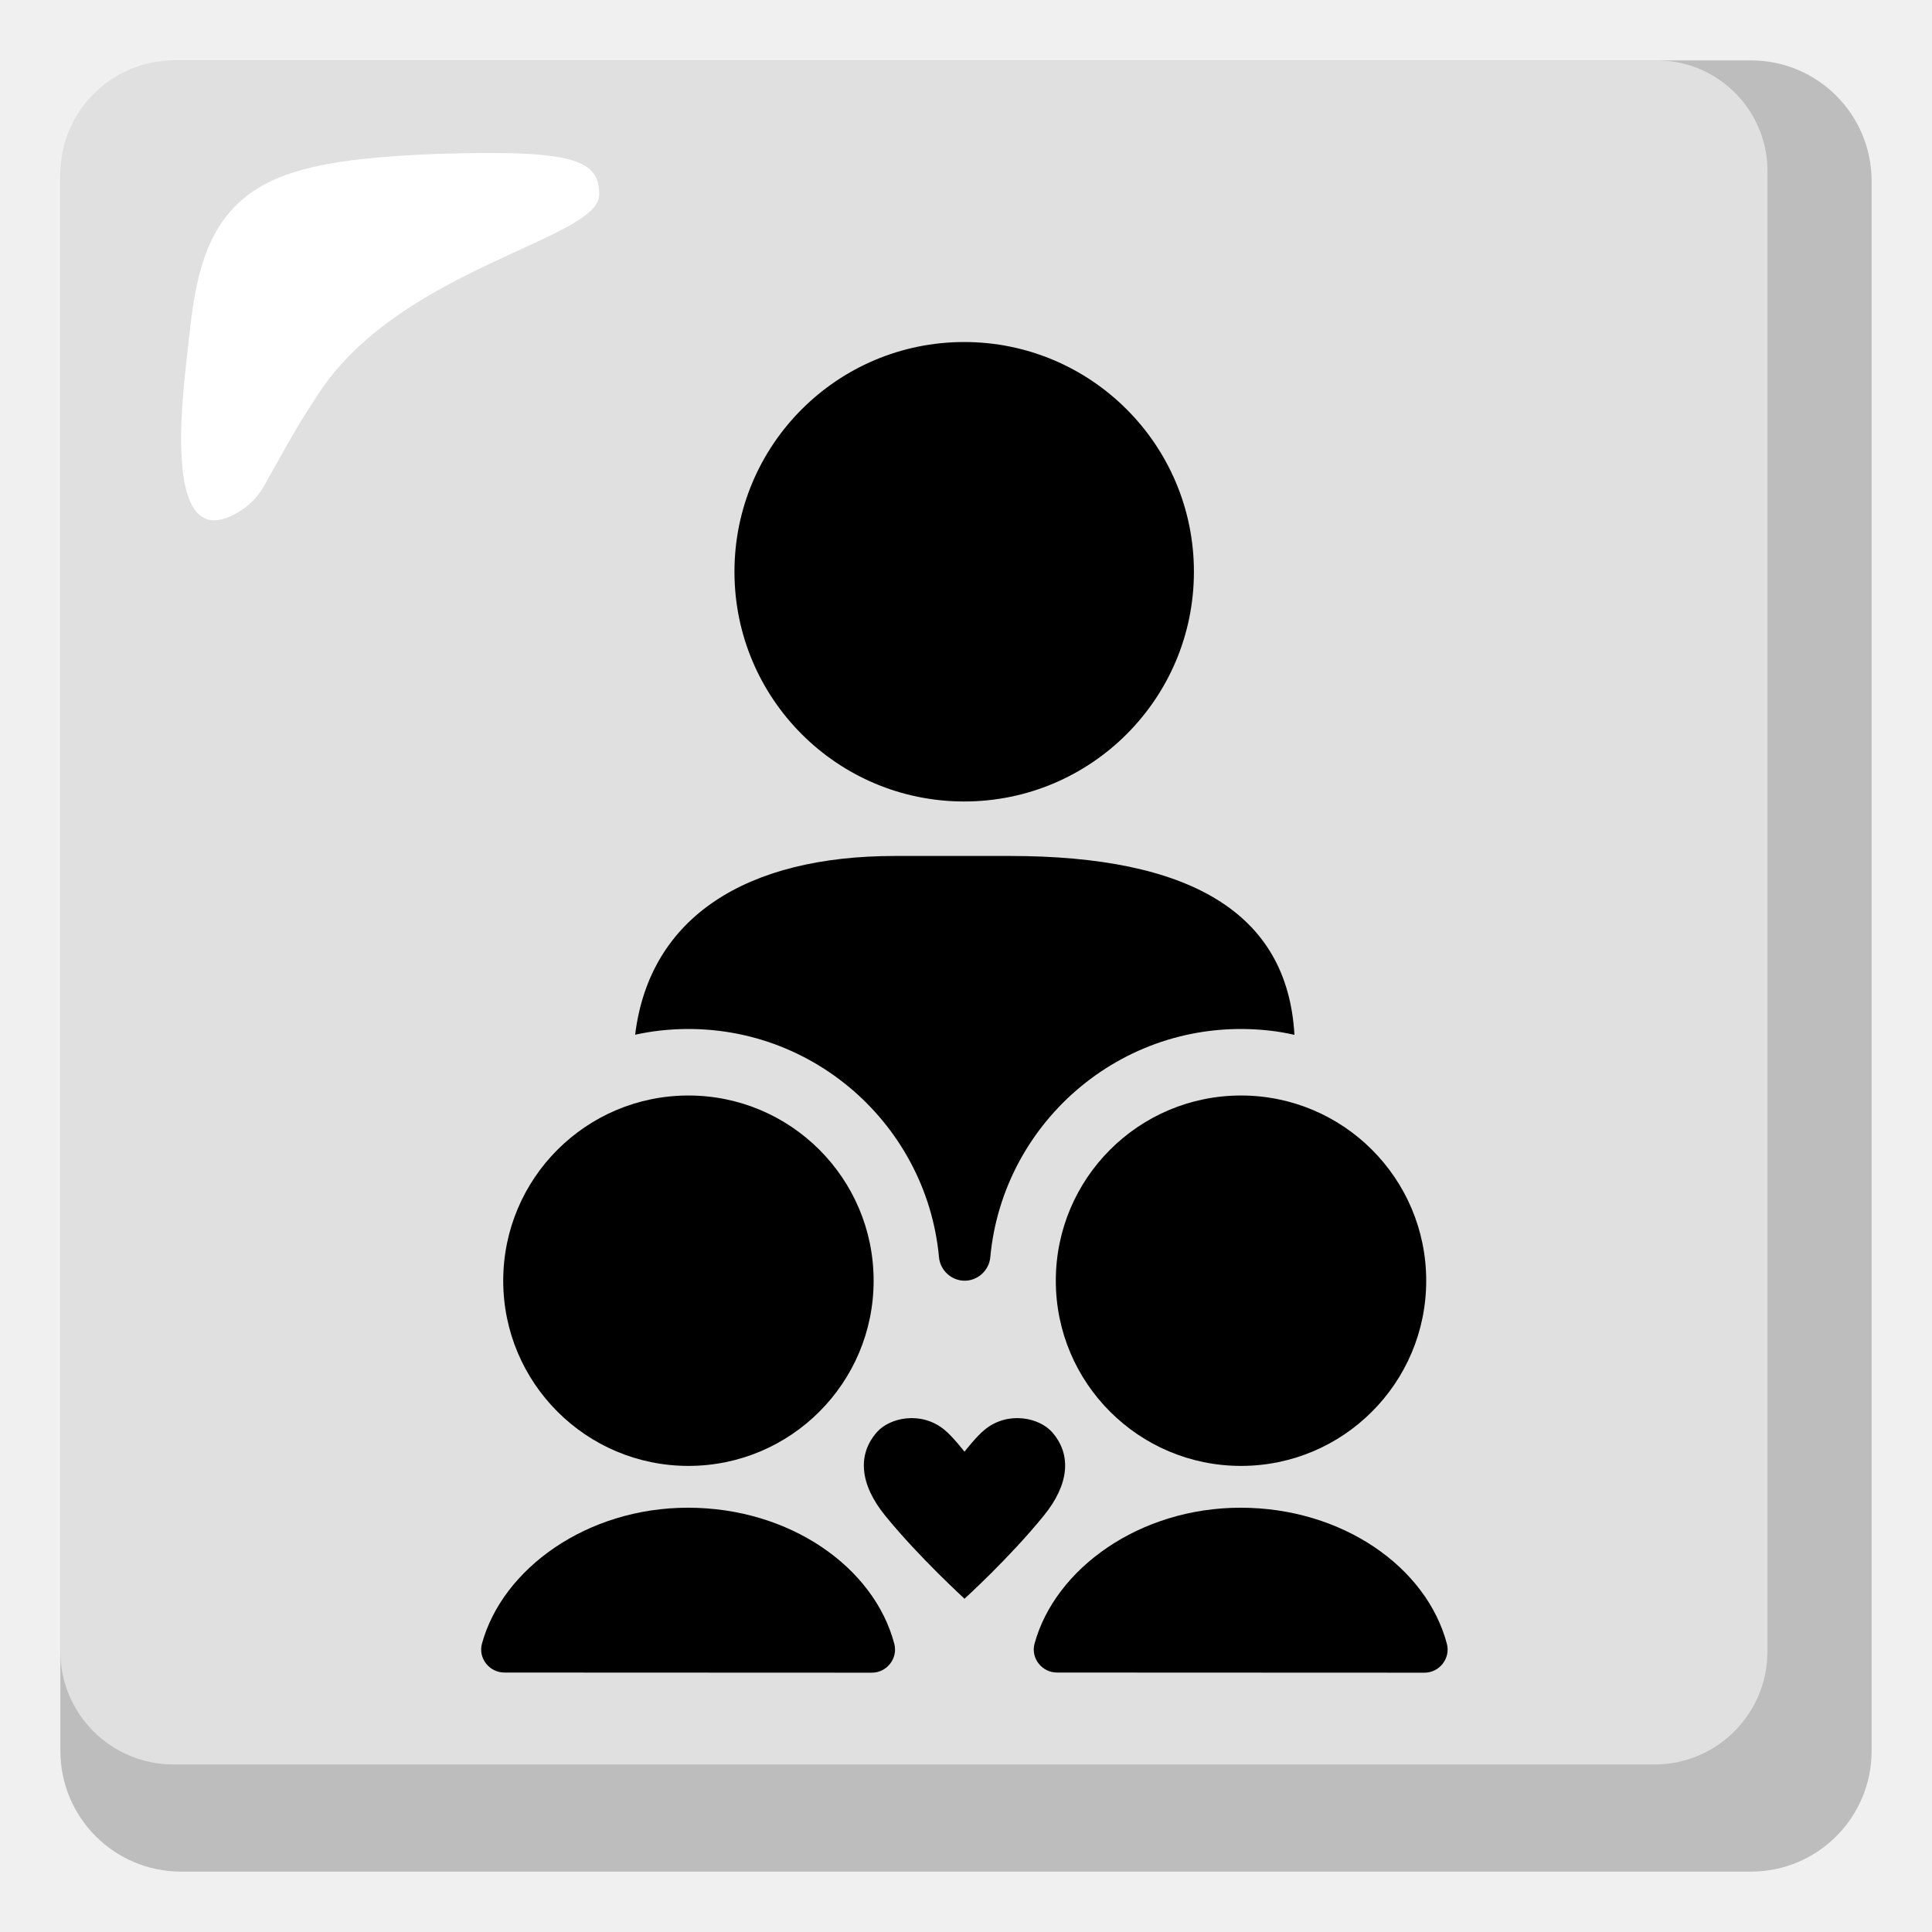
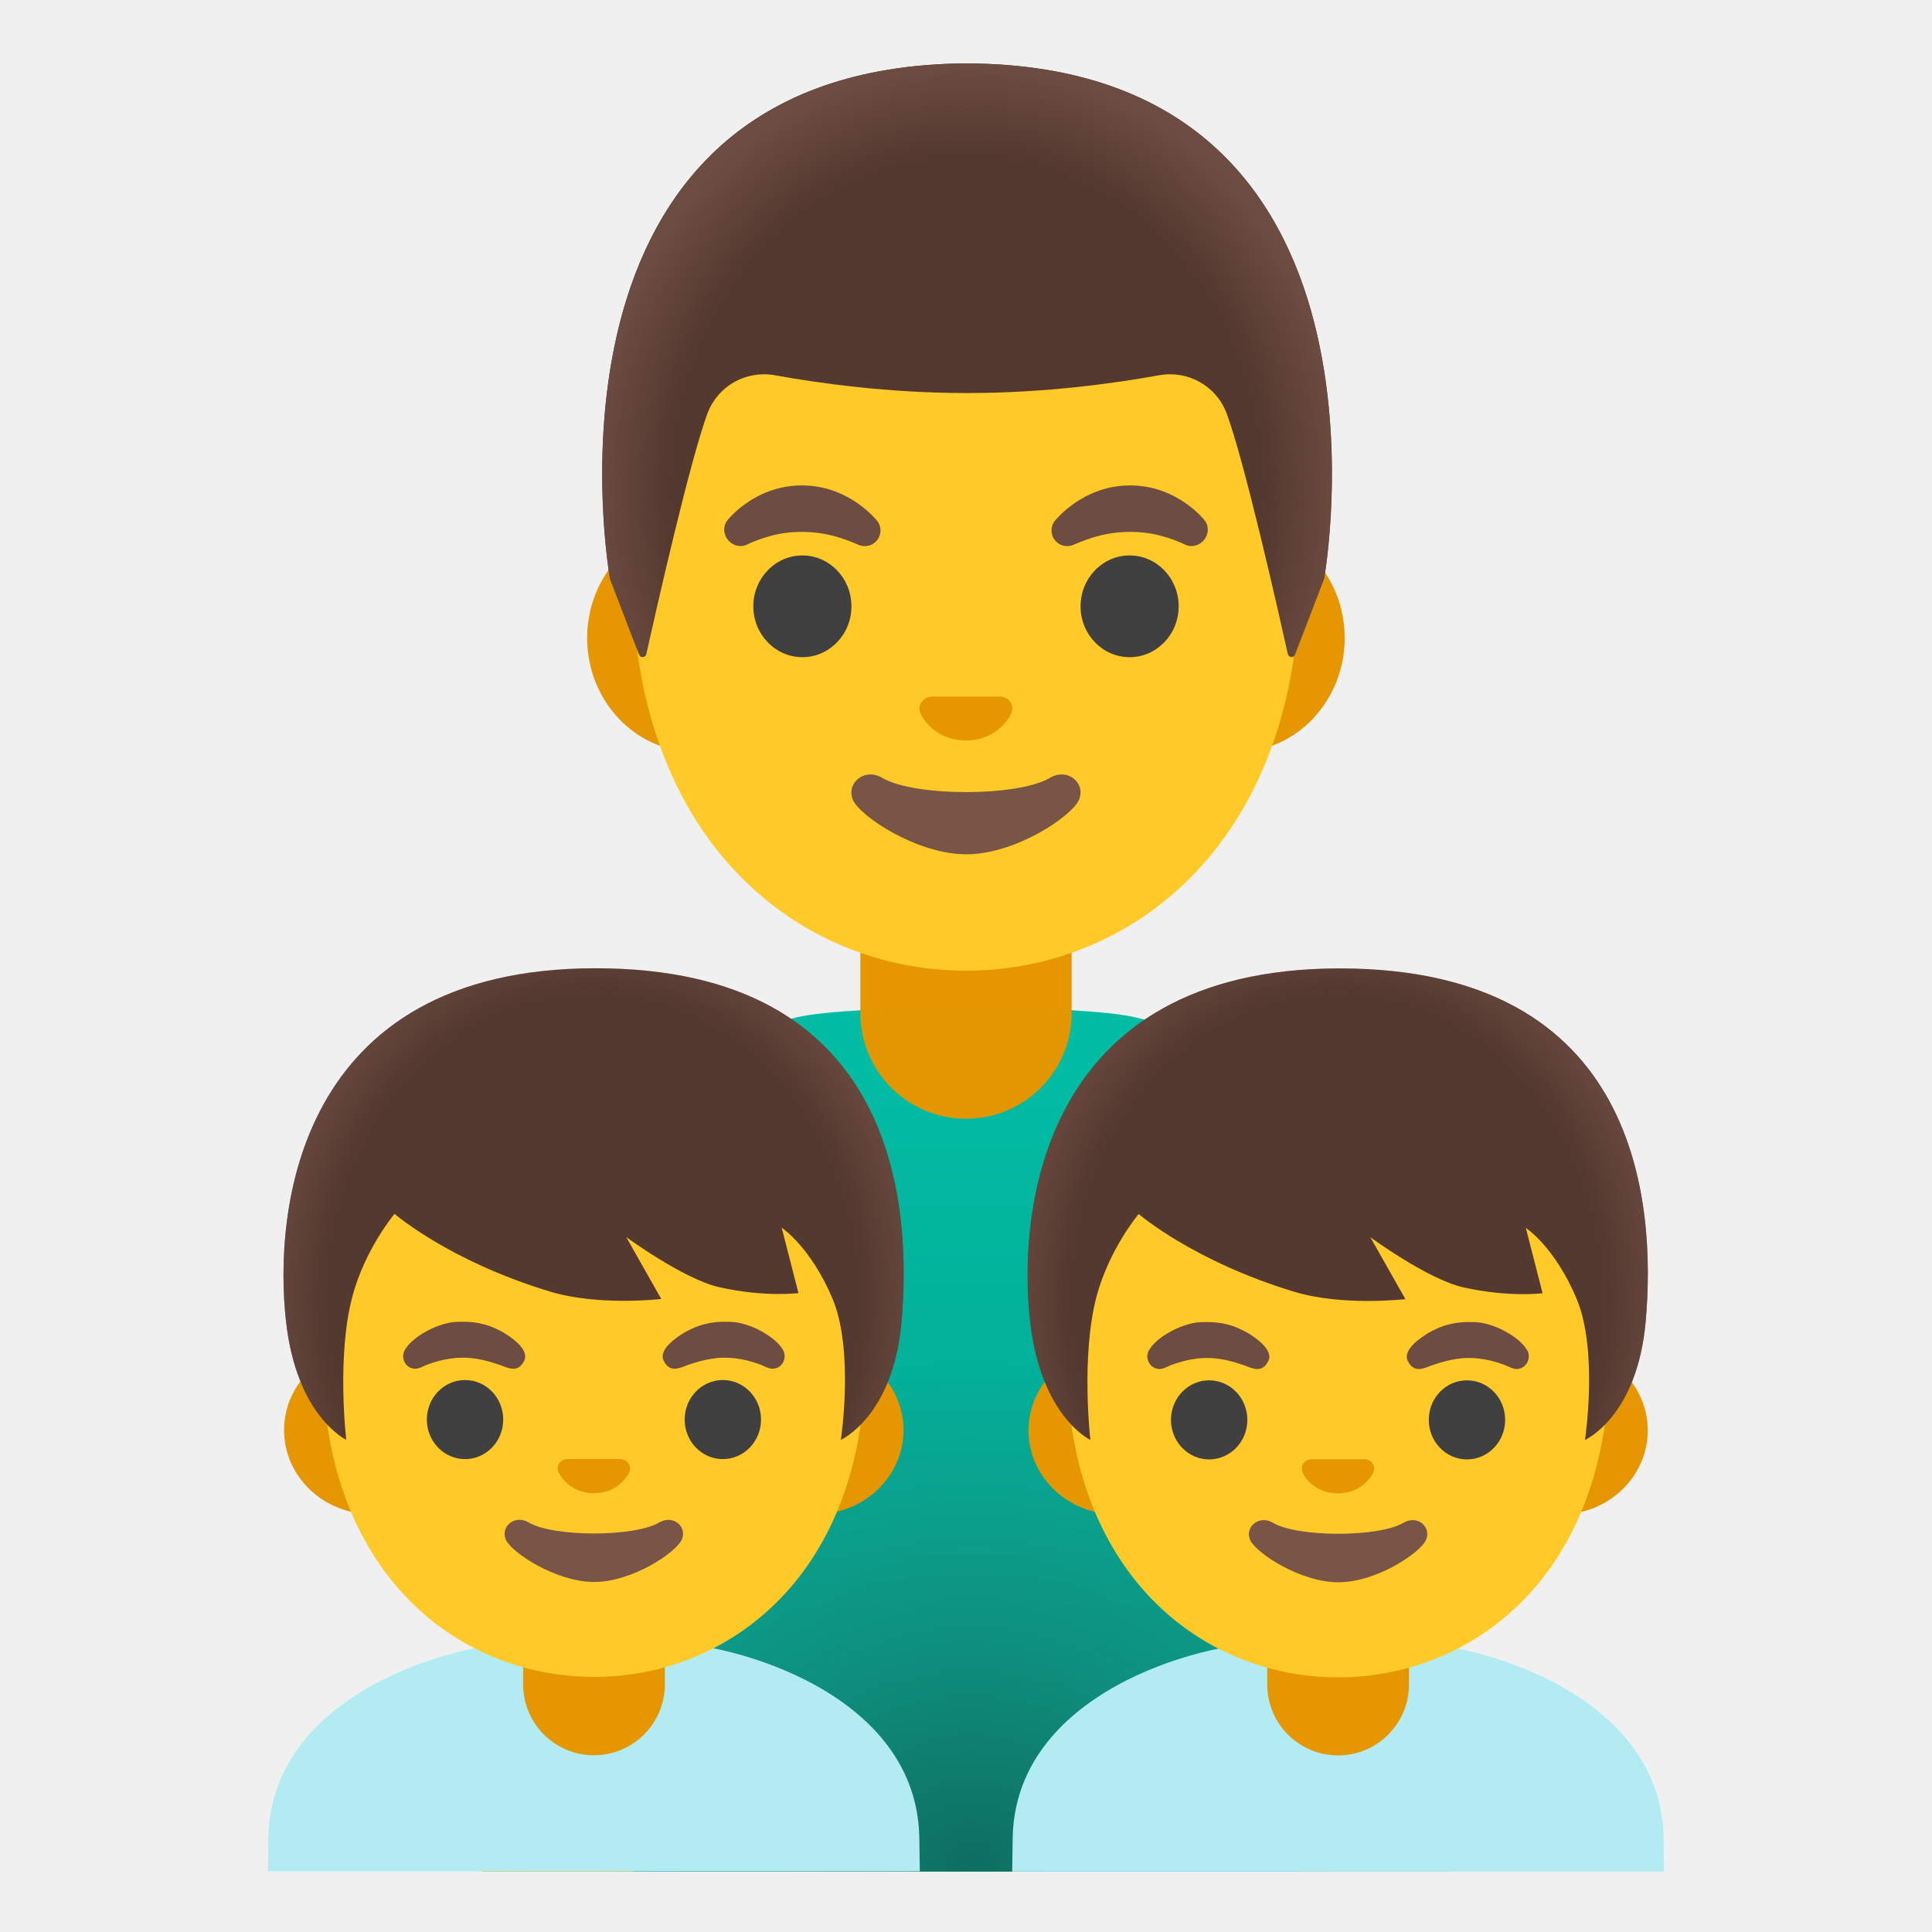
- <svg xmlns="http://www.w3.org/2000/svg" version="1.1" id="Layer_2_00000161596460575733799100000000814862767369728418_" x="0px" y="0px" viewBox="0 0 128 128" style="enable-background:new 0 0 128 128;" xml:space="preserve">
-   <g>
-     <path style="fill:#BDBDBD;" d="M116,4H12c-4.42,0-8,3.58-8,8v104c0,4.42,3.58,8,8,8h104c4.42,0,8-3.58,8-8V12   C124,7.58,120.42,4,116,4z" />
-     <path style="fill:#E0E0E0;" d="M109.7,4H11.5C7.37,4.03,4.03,7.37,4,11.5v97.9c-0.01,4.14,3.34,7.49,7.48,7.5c0.01,0,0.01,0,0.02,0   h98.1c4.14,0.01,7.49-3.34,7.5-7.48c0-0.01,0-0.01,0-0.02V11.5c0.09-4.05-3.13-7.41-7.18-7.5C109.85,4,109.77,4,109.7,4z" />
-     <path style="fill:#FFFFFF;" d="M39.7,12.9c0-2.3-1.6-3-10.8-2.7c-7.7,0.3-11.5,1.2-13.8,4c-1.9,2.3-2.3,5.6-2.6,8.4   c-0.2,2.2-2.2,14.9,3.5,11.2c0.68-0.45,1.23-1.07,1.6-1.8c1.2-2.1,1.9-3.5,3.3-5.6C26.2,17.8,39.7,15.9,39.7,12.9z" />
-     <circle cx="63.88" cy="37.88" r="15.22" />
-     <path d="M43.71,68.28c9.5-1.06,17.66,5.93,18.5,15.01c0.08,0.88,0.83,1.56,1.7,1.56c0.87,0,1.62-0.68,1.7-1.56   c0.84-9.08,9-16.07,18.5-15.01c0.56,0.06,1.11,0.16,1.65,0.28c-0.46-8.13-6.98-11.85-18.86-11.85h-7.61   c-9.8,0-16.25,4.01-17.21,11.84C42.62,68.44,43.16,68.34,43.71,68.28z" />
-     <circle cx="82.22" cy="84.85" r="12.27" />
-     <path d="M70.03,110.81c-1,0-1.75-0.95-1.49-1.91c1.36-4.97,6.95-9.01,13.65-9.01c6.73,0,12.33,3.93,13.67,9.02   c0.25,0.96-0.49,1.91-1.49,1.91L70.03,110.81L70.03,110.81z" />
-     <circle cx="45.61" cy="84.85" r="12.27" />
-     <path d="M33.42,110.81c-1,0-1.75-0.95-1.49-1.91c1.36-4.97,6.95-9.01,13.65-9.01c6.73,0,12.33,3.93,13.67,9.02   c0.25,0.96-0.49,1.91-1.49,1.91L33.42,110.81L33.42,110.81z" />
-     <path d="M69.7,94.88c-0.84-0.95-2.9-1.42-4.45-0.17c-0.58,0.47-1.35,1.47-1.35,1.47s-0.77-1-1.35-1.47   c-1.55-1.25-3.61-0.78-4.45,0.17c-1.33,1.51-1.12,3.49,0.55,5.54c2.29,2.81,5.25,5.49,5.25,5.5c0,0,2.96-2.68,5.25-5.5   C70.82,98.37,71.03,96.39,69.7,94.88z" />
+ <svg xmlns="http://www.w3.org/2000/svg" version="1.1" id="Layer_1" x="0px" y="0px" viewBox="0 0 128 128" style="enable-background:new 0 0 128 128;" xml:space="preserve">
+   <g id="shirt_4_">
+     <g>
+       <linearGradient id="SVGID_1_" gradientUnits="userSpaceOnUse" x1="64.001" y1="4.226" x2="64.001" y2="58.852" gradientTransform="matrix(1 0 0 -1 0 128)">
+         <stop offset="0" style="stop-color:#009E89" />
+         <stop offset="1" style="stop-color:#00BFA5" />
+       </linearGradient>
+       <path style="fill:url(#SVGID_1_);" d="M75.21,67.4c-1.83-0.43-6.52-0.65-11.21-0.65s-9.38,0.22-11.21,0.65    c-11.23,2.67-20.86,9.43-20.86,25.43V124h1.5h1.5h58.14h1.5h1.5V92.83C96.07,76.83,86.44,70.07,75.21,67.4z" />
+     </g>
+   </g>
+   <g id="neck_1_">
+     <path style="fill:#E59600;" d="M64,74.12L64,74.12c-3.87,0-7-3.13-7-7V60.7h14v6.42C71,70.99,67.87,74.12,64,74.12z" />
+   </g>
+   <g id="arm_1_">
+     <linearGradient id="SVGID_2_" gradientUnits="userSpaceOnUse" x1="36.929" y1="3.854" x2="36.929" y2="30.974" gradientTransform="matrix(1 0 0 -1 0 128)">
+       <stop offset="0.606" style="stop-color:#FFCA28" />
+       <stop offset="1" style="stop-color:#FFB300" />
+     </linearGradient>
+     <polygon style="fill:url(#SVGID_2_);" points="31.93,96.82 31.93,124 32.93,124 33.93,124 39.93,124 40.93,124 41.93,124    41.93,96.82  " />
+   </g>
+   <g id="arm">
+     <linearGradient id="SVGID_3_" gradientUnits="userSpaceOnUse" x1="91.071" y1="3.854" x2="91.071" y2="30.974" gradientTransform="matrix(1 0 0 -1 0 128)">
+       <stop offset="0.606" style="stop-color:#FFCA28" />
+       <stop offset="1" style="stop-color:#FFB300" />
+     </linearGradient>
+     <polygon style="fill:url(#SVGID_3_);" points="86.07,96.82 86.07,124 87.07,124 88.07,124 94.07,124 95.07,124 96.07,124    96.07,96.82  " />
+   </g>
+   <g id="ears_1_">
+     <path style="fill:#E59600;" d="M82.03,34.74H45.97c-3.89,0-7.07,3.39-7.07,7.53s3.18,7.53,7.07,7.53h36.05   c3.89,0,7.07-3.39,7.07-7.53S85.91,34.74,82.03,34.74z" />
+   </g>
+   <path id="head_4_" style="fill:#FFCA28;" d="M64,8.11L64,8.11L64,8.11c-11.48,0-22.11,12.28-22.11,29.94  c0,17.57,10.95,26.26,22.11,26.26s22.11-8.69,22.11-26.26C86.11,20.39,75.48,8.11,64,8.11z" />
+   <path id="mouth_4_" style="fill:#795548;" d="M69.55,51.54c-2.1,1.25-8.99,1.25-11.09,0c-1.21-0.72-2.44,0.38-1.94,1.48  c0.49,1.08,4.25,3.58,7.5,3.58s6.96-2.5,7.45-3.58C71.98,51.92,70.76,50.82,69.55,51.54z" />
+   <path id="nose_4_" style="fill:#E59600;" d="M66.54,46.2c-0.07-0.03-0.14-0.05-0.21-0.05h-4.67c-0.07,0.01-0.14,0.03-0.21,0.05  c-0.42,0.17-0.66,0.61-0.46,1.08c0.2,0.47,1.13,1.78,3,1.78c1.87,0,2.8-1.31,3-1.78C67.2,46.81,66.97,46.37,66.54,46.2z" />
+   <g id="eyes_4_">
+     <ellipse style="fill:#404040;" cx="53.16" cy="40.17" rx="3.25" ry="3.37" />
+     <ellipse style="fill:#404040;" cx="74.84" cy="40.17" rx="3.25" ry="3.37" />
+   </g>
+   <g id="eyebrows_4_">
+     <path style="fill:#6D4C41;" d="M48.16,34.51c0,0,1.78-2.35,4.97-2.35s5.01,2.38,5.01,2.38c0.33,0.47,0.23,1.11-0.24,1.45   c-0.28,0.2-0.63,0.24-0.94,0.14c0,0-0.97-0.44-1.88-0.66s-1.91-0.29-2.9-0.18c-1.5,0.17-2.73,0.81-2.73,0.81   C48.5,36.49,47.58,35.37,48.16,34.51z" />
+     <path style="fill:#6D4C41;" d="M79.84,34.51c0,0-1.79-2.35-4.97-2.35s-5.01,2.38-5.01,2.38c-0.33,0.47-0.23,1.11,0.24,1.45   c0.28,0.2,0.63,0.24,0.94,0.14c0,0,0.97-0.44,1.88-0.66c0.91-0.22,1.91-0.29,2.9-0.18c1.5,0.17,2.73,0.81,2.73,0.81   C79.5,36.49,80.42,35.37,79.84,34.51z" />
+   </g>
+   <g id="hairGroup">
+     <path id="hair_4_" style="fill:#543930;" d="M64.08,4.2L64.08,4.2c0,0-0.01,0-0.01,0s-0.01,0-0.01,0v0   C34.32,4.36,40.41,38.33,40.41,38.33s1.33,3.5,1.94,5.05c0.09,0.22,0.41,0.2,0.46-0.04c0.64-2.84,2.92-12.91,4.07-15.97   c0.68-1.8,2.55-2.85,4.45-2.51c2.92,0.53,7.56,1.18,12.68,1.18c0.02,0,0.04,0,0.06,0s0.04,0,0.06,0c5.12,0,9.76-0.65,12.68-1.18   c1.9-0.34,3.77,0.71,4.45,2.51c1.15,3.05,3.42,13.06,4.06,15.94c0.05,0.24,0.38,0.26,0.46,0.03l1.95-5.02   C87.73,38.33,93.82,4.36,64.08,4.2z" />
+     <radialGradient id="hairHighlights_1_" cx="64.07" cy="95.612" r="24.934" gradientTransform="matrix(1 0 0 -1.1282 0 140.2567)" gradientUnits="userSpaceOnUse">
+       <stop offset="0.794" style="stop-color:#6D4C41;stop-opacity:0" />
+       <stop offset="1" style="stop-color:#6D4C41" />
+     </radialGradient>
+     <path id="hairHighlights" style="fill:url(#hairHighlights_1_);" d="M87.73,38.33c0,0,6.09-33.97-23.65-34.13v0c0,0-0.01,0-0.01,0   h0c0,0-0.01,0-0.01,0l0,0c-0.46,0-0.92,0.01-1.36,0.03c-0.89,0.04-1.74,0.11-2.56,0.2c-0.01,0-0.02,0-0.03,0   C60.05,4.44,60,4.45,59.94,4.46C34.9,7.61,40.41,38.33,40.41,38.33l1.95,5.03c0.09,0.22,0.41,0.2,0.46-0.03   c0.64-2.87,2.92-12.9,4.07-15.95c0.68-1.8,2.55-2.85,4.45-2.51c2.92,0.53,7.56,1.18,12.68,1.18c0.02,0,0.04,0,0.06,0s0.04,0,0.06,0   c5.12,0,9.76-0.65,12.68-1.18c1.9-0.34,3.77,0.71,4.45,2.51c1.15,3.07,3.44,13.15,4.07,15.98c0.05,0.23,0.37,0.26,0.46,0.03   C86.39,41.84,87.73,38.33,87.73,38.33z" />
+   </g>
+   <radialGradient id="SVGID_4_" cx="64.353" cy="4.671" r="61.31" gradientTransform="matrix(1 0 0 -0.9433 0 127.7292)" gradientUnits="userSpaceOnUse">
+     <stop offset="0" style="stop-color:#212121" />
+     <stop offset="0.574" style="stop-color:#616161;stop-opacity:0.05" />
+   </radialGradient>
+   <path style="opacity:0.39;fill:url(#SVGID_4_);enable-background:new    ;" d="M75.21,67.4c-1.83-0.43-6.52-0.65-11.21-0.65  s-9.38,0.22-11.21,0.65c-11.23,2.67-20.86,9.43-20.86,25.43V124h1.5h1.5h58.14h1.5h1.5V92.83C96.07,76.83,86.44,70.07,75.21,67.4z" />
+   <g id="shirt_7_">
+     <path style="fill:#B2EBF2;" d="M60.91,121.96c0-9.84-12.51-13.14-16.87-13.14h-9.38c-4.35,0-16.88,3.3-16.88,13.14   c0,0-0.01,0.79-0.03,2.02h1.02h0.98h39.19h0.98h1.02C60.92,122.97,60.91,121.96,60.91,121.96z" />
+   </g>
+   <g id="neck_8_">
+     <path style="fill:#E59600;" d="M39.35,116.29L39.35,116.29c-2.59,0-4.69-2.1-4.69-4.69V108h9.39v3.6   C44.04,114.19,41.94,116.29,39.35,116.29z" />
+   </g>
+   <g id="ears_8_">
+     <path style="fill:#E59600;" d="M54.09,89.19h-3.97H28.58h-3.98c-3.18,0-5.78,2.5-5.78,5.56s2.6,5.56,5.78,5.56h3.98h21.53h3.97   c3.18,0,5.78-2.5,5.78-5.56S57.27,89.19,54.09,89.19z" />
+   </g>
+   <path id="head_8_" style="fill:#FFCA28;" d="M39.35,66.25L39.35,66.25L39.35,66.25c-9.33,0-17.96,9.8-17.96,23.89  c0,14.02,8.9,20.96,17.96,20.96s17.96-6.93,17.96-20.96C57.31,76.05,48.67,66.25,39.35,66.25z" />
+   <path id="mouth_9_" style="fill:#795548;" d="M43.67,100.87c-1.64,0.97-7,0.97-8.64,0c-0.94-0.56-1.9,0.3-1.51,1.15  c0.38,0.84,3.31,2.79,5.84,2.79s5.42-1.95,5.8-2.79C45.56,101.17,44.61,100.32,43.67,100.87z" />
+   <path id="nose_9_" style="fill:#E59600;" d="M41.33,96.71c-0.05-0.02-0.11-0.04-0.17-0.04h-3.63c-0.06,0.01-0.11,0.02-0.17,0.04  c-0.33,0.13-0.51,0.47-0.35,0.84c0.16,0.36,0.88,1.38,2.34,1.38c1.46,0,2.18-1.02,2.34-1.38C41.84,97.18,41.66,96.84,41.33,96.71z" />
+   <g id="eyes_9_">
+     <ellipse style="fill:#404040;" cx="30.81" cy="94.05" rx="2.53" ry="2.62" />
+     <ellipse style="fill:#404040;" cx="47.89" cy="94.05" rx="2.53" ry="2.62" />
+   </g>
+   <g id="eyebrows_9_">
+     <path style="fill:#6D4C41;" d="M26.85,89.39c0.1-0.13,0.13-0.21,0.31-0.39c0.4-0.42,1.18-0.92,1.94-1.18   c0.73-0.25,1.07-0.25,1.62-0.25c0.85,0,1.37,0.18,1.62,0.25c0.35,0.12,0.68,0.28,1.01,0.46c0.55,0.33,1.74,1.14,1.38,1.87   c-0.4,0.81-1.01,0.51-1.56,0.3c-0.24-0.07-1.32-0.5-2.46-0.5c-0.62,0-0.88,0.07-1.05,0.09c-0.73,0.12-1.28,0.35-1.38,0.38   c-0.38,0.15-0.65,0.37-1.08,0.2C26.75,90.43,26.56,89.83,26.85,89.39z" />
+     <path style="fill:#6D4C41;" d="M51.85,89.39c-0.1-0.13-0.13-0.21-0.31-0.39c-0.4-0.42-1.18-0.92-1.94-1.18   c-0.73-0.25-1.07-0.25-1.62-0.25c-0.85,0-1.37,0.18-1.62,0.25c-0.35,0.12-0.68,0.28-1.01,0.46c-0.55,0.33-1.74,1.14-1.38,1.87   c0.4,0.81,1.01,0.51,1.56,0.3c0.24-0.07,1.32-0.5,2.46-0.5c0.62,0,0.88,0.07,1.04,0.09c0.73,0.12,1.28,0.35,1.38,0.38   c0.38,0.15,0.65,0.37,1.08,0.2C51.95,90.43,52.13,89.83,51.85,89.39z" />
+   </g>
+   <g id="hairGroup_4_">
+     <path id="hair_7_" style="fill:#543930;" d="M39.46,64.15c-19.93,0-21.32,16.28-20.51,23.4c0.7,6.29,3.99,7.84,3.99,7.84   s-0.65-5.49,0.4-9.47c0.83-3.16,2.8-5.5,2.8-5.5s3.59,3.12,10.3,5.15c3.23,0.98,7.37,0.49,7.37,0.49l-2.32-4.1   c0,0,3.8,2.79,6.16,3.32c3.03,0.68,5.25,0.39,5.25,0.39l-1.11-4.33c0,0,1.92,1.26,3.37,4.71c1.44,3.45,0.55,9.34,0.55,9.34   s3.47-1.54,4.02-7.84C60.42,79.65,59.3,64.15,39.46,64.15L39.46,64.15z" />
+     <radialGradient id="hairHighlights_2_" cx="-6.333" cy="33.247" r="23.081" gradientTransform="matrix(1.110000e-13 1.1138 -0.9718 1.030000e-13 71.5813 93.0567)" gradientUnits="userSpaceOnUse">
+       <stop offset="0.794" style="stop-color:#6D4C41;stop-opacity:0" />
+       <stop offset="1" style="stop-color:#6D4C41" />
+     </radialGradient>
+     <path id="hairHighlights_4_" style="fill:url(#hairHighlights_2_);" d="M39.46,64.15c-19.93,0-21.32,16.28-20.51,23.4   c0.7,6.29,3.99,7.84,3.99,7.84s-0.65-5.49,0.4-9.47c0.83-3.16,2.8-5.5,2.8-5.5s3.59,3.12,10.3,5.15c3.23,0.98,7.37,0.49,7.37,0.49   l-2.32-4.1c0,0,3.8,2.79,6.16,3.32c3.03,0.68,5.25,0.39,5.25,0.39l-1.11-4.33c0,0,1.92,1.26,3.37,4.71   c1.44,3.45,0.55,9.34,0.55,9.34s3.47-1.54,4.02-7.84C60.42,79.65,59.3,64.15,39.46,64.15L39.46,64.15z" />
+   </g>
+   <g id="shirt_2_">
+     <path style="fill:#B2EBF2;" d="M110.22,121.98c0-9.84-12.51-13.14-16.87-13.14h-9.38c-4.35,0-16.88,3.3-16.88,13.14   c0,0-0.01,0.79-0.03,2.02h1.02h0.97h39.19h0.98h1.02C110.23,122.98,110.22,121.98,110.22,121.98z" />
+   </g>
+   <g id="neck">
+     <path style="fill:#E59600;" d="M88.65,116.3L88.65,116.3c-2.59,0-4.69-2.1-4.69-4.69v-3.6h9.39v3.6   C93.34,114.2,91.24,116.3,88.65,116.3z" />
+   </g>
+   <g id="ears">
+     <path style="fill:#E59600;" d="M103.39,89.21h-3.97H77.89h-3.97c-3.18,0-5.78,2.5-5.78,5.56s2.6,5.56,5.78,5.56h3.97h21.53h3.97   c3.18,0,5.78-2.5,5.78-5.56S106.57,89.21,103.39,89.21z" />
+   </g>
+   <path id="head" style="fill:#FFCA28;" d="M88.65,66.27L88.65,66.27L88.65,66.27c-9.33,0-17.96,9.8-17.96,23.9  c0,14.02,8.9,20.96,17.96,20.96s17.96-6.93,17.96-20.96C106.61,76.06,97.98,66.27,88.65,66.27z" />
+   <path id="mouth_2_" style="fill:#795548;" d="M92.98,100.89c-1.64,0.97-7,0.97-8.64,0c-0.94-0.56-1.9,0.3-1.51,1.15  c0.38,0.84,3.31,2.79,5.84,2.79s5.42-1.95,5.8-2.79C94.86,101.18,93.92,100.33,92.98,100.89z" />
+   <path id="nose_2_" style="fill:#E59600;" d="M90.63,96.72c-0.05-0.02-0.11-0.04-0.17-0.04h-3.63c-0.06,0.01-0.11,0.02-0.17,0.04  c-0.33,0.13-0.51,0.47-0.36,0.84s0.88,1.38,2.34,1.38s2.18-1.02,2.34-1.38C91.14,97.19,90.96,96.85,90.63,96.72z" />
+   <g id="eyes_2_">
+     <ellipse style="fill:#404040;" cx="80.11" cy="94.07" rx="2.53" ry="2.62" />
+     <ellipse style="fill:#404040;" cx="97.19" cy="94.07" rx="2.53" ry="2.62" />
+   </g>
+   <g id="eyebrows_2_">
+     <path style="fill:#6D4C41;" d="M76.15,89.41c0.1-0.13,0.13-0.21,0.31-0.39c0.39-0.42,1.18-0.92,1.94-1.18   c0.73-0.25,1.07-0.25,1.62-0.25c0.85,0,1.37,0.18,1.62,0.25c0.35,0.12,0.68,0.28,1.01,0.46c0.55,0.33,1.74,1.14,1.38,1.87   c-0.4,0.81-1.01,0.51-1.56,0.3c-0.24-0.07-1.32-0.5-2.46-0.5c-0.62,0-0.88,0.07-1.04,0.09c-0.73,0.12-1.28,0.35-1.38,0.38   c-0.38,0.15-0.65,0.37-1.07,0.2C76.05,90.44,75.86,89.84,76.15,89.41z" />
+     <path style="fill:#6D4C41;" d="M101.15,89.41c-0.1-0.13-0.13-0.21-0.31-0.39c-0.39-0.42-1.18-0.92-1.94-1.18   c-0.73-0.25-1.07-0.25-1.62-0.25c-0.85,0-1.37,0.18-1.62,0.25c-0.35,0.12-0.68,0.28-1.01,0.46c-0.55,0.33-1.74,1.14-1.38,1.87   c0.4,0.81,1.01,0.51,1.56,0.3c0.24-0.07,1.32-0.5,2.46-0.5c0.62,0,0.88,0.07,1.04,0.09c0.73,0.12,1.28,0.35,1.38,0.38   c0.38,0.15,0.65,0.37,1.07,0.2C101.25,90.44,101.44,89.84,101.15,89.41z" />
+   </g>
+   <g id="hairGroup_3_">
+     <path id="hair_2_" style="fill:#543930;" d="M88.76,64.16c-19.93,0-21.32,16.28-20.51,23.4c0.71,6.29,3.99,7.84,3.99,7.84   s-0.64-5.49,0.4-9.47c0.83-3.16,2.8-5.5,2.8-5.5s3.6,3.12,10.3,5.15c3.23,0.98,7.37,0.49,7.37,0.49l-2.32-4.1   c0,0,3.8,2.79,6.16,3.32c3.03,0.68,5.25,0.39,5.25,0.39l-1.11-4.33c0,0,1.93,1.26,3.37,4.71s0.55,9.34,0.55,9.34   s3.46-1.54,4.02-7.84C109.73,79.67,108.6,64.16,88.76,64.16L88.76,64.16z" />
+     <radialGradient id="hairHighlights_5_" cx="39.339" cy="33.26" r="23.081" gradientTransform="matrix(1.110000e-13 1.1138 -0.9718 1.030000e-13 120.8969 42.2014)" gradientUnits="userSpaceOnUse">
+       <stop offset="0.794" style="stop-color:#6D4C41;stop-opacity:0" />
+       <stop offset="1" style="stop-color:#6D4C41" />
+     </radialGradient>
+     <path id="hairHighlights_3_" style="fill:url(#hairHighlights_5_);" d="M88.76,64.16c-19.93,0-21.32,16.28-20.51,23.4   c0.71,6.29,3.99,7.84,3.99,7.84s-0.64-5.49,0.4-9.47c0.83-3.16,2.8-5.5,2.8-5.5s3.6,3.12,10.3,5.15c3.23,0.98,7.37,0.49,7.37,0.49   l-2.32-4.1c0,0,3.8,2.79,6.16,3.32c3.03,0.68,5.25,0.39,5.25,0.39l-1.11-4.33c0,0,1.93,1.26,3.37,4.71s0.55,9.34,0.55,9.34   s3.46-1.54,4.02-7.84C109.73,79.67,108.6,64.16,88.76,64.16L88.76,64.16z" />
  </g>
</svg>
